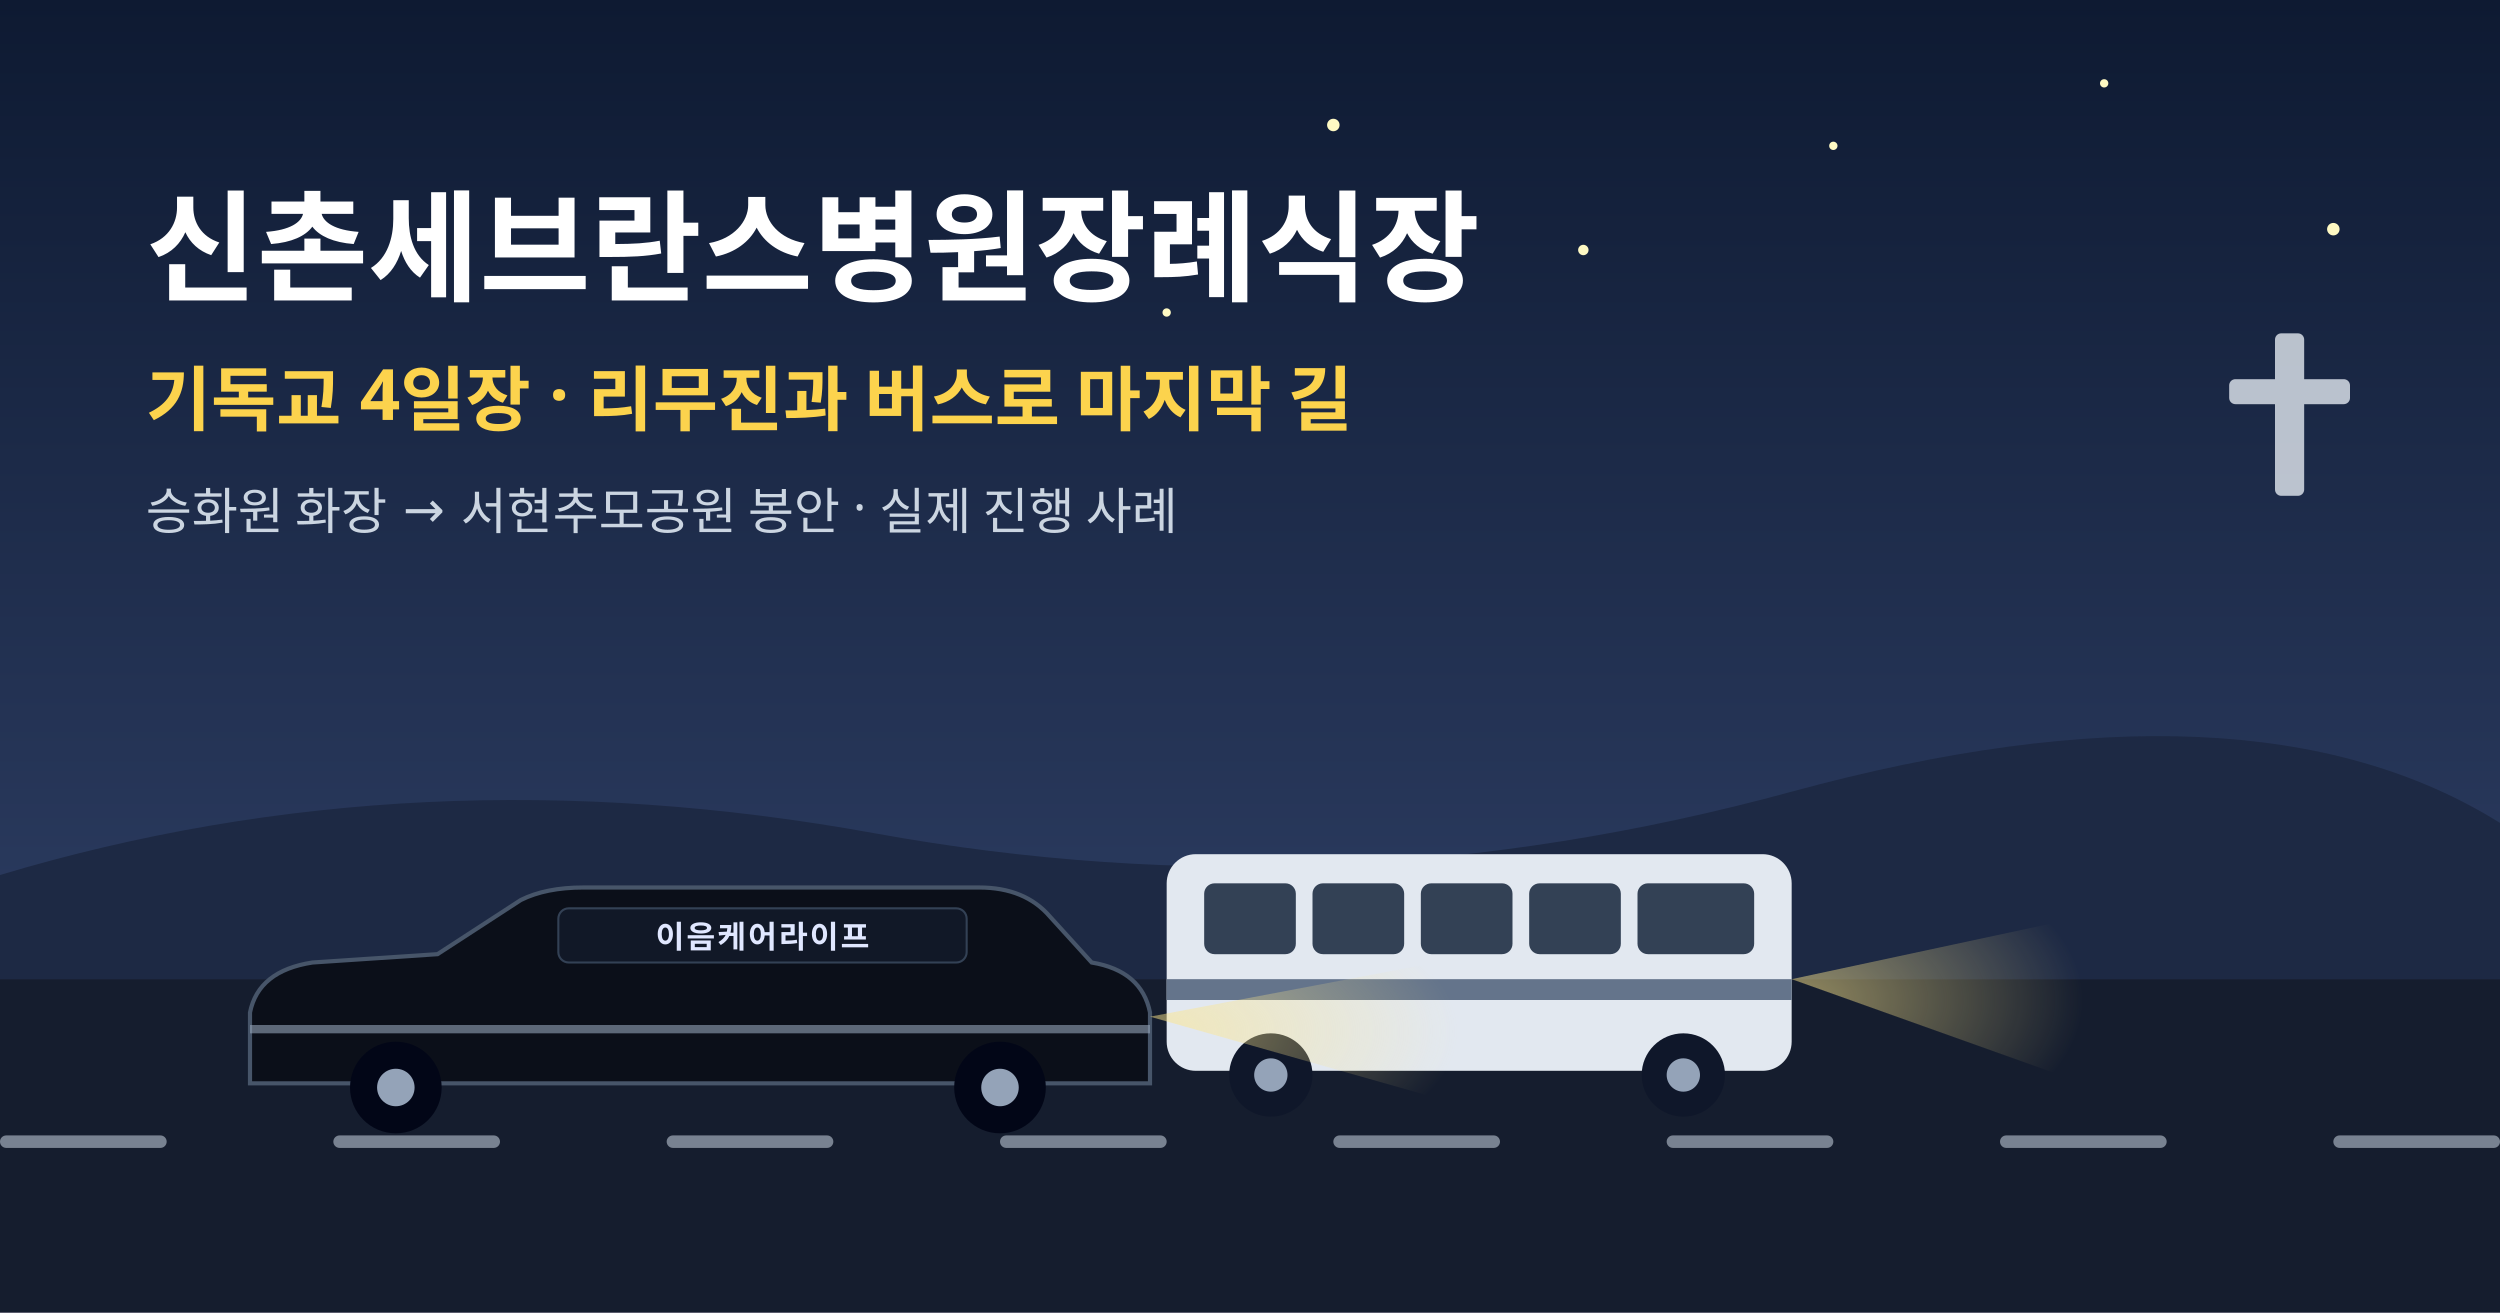
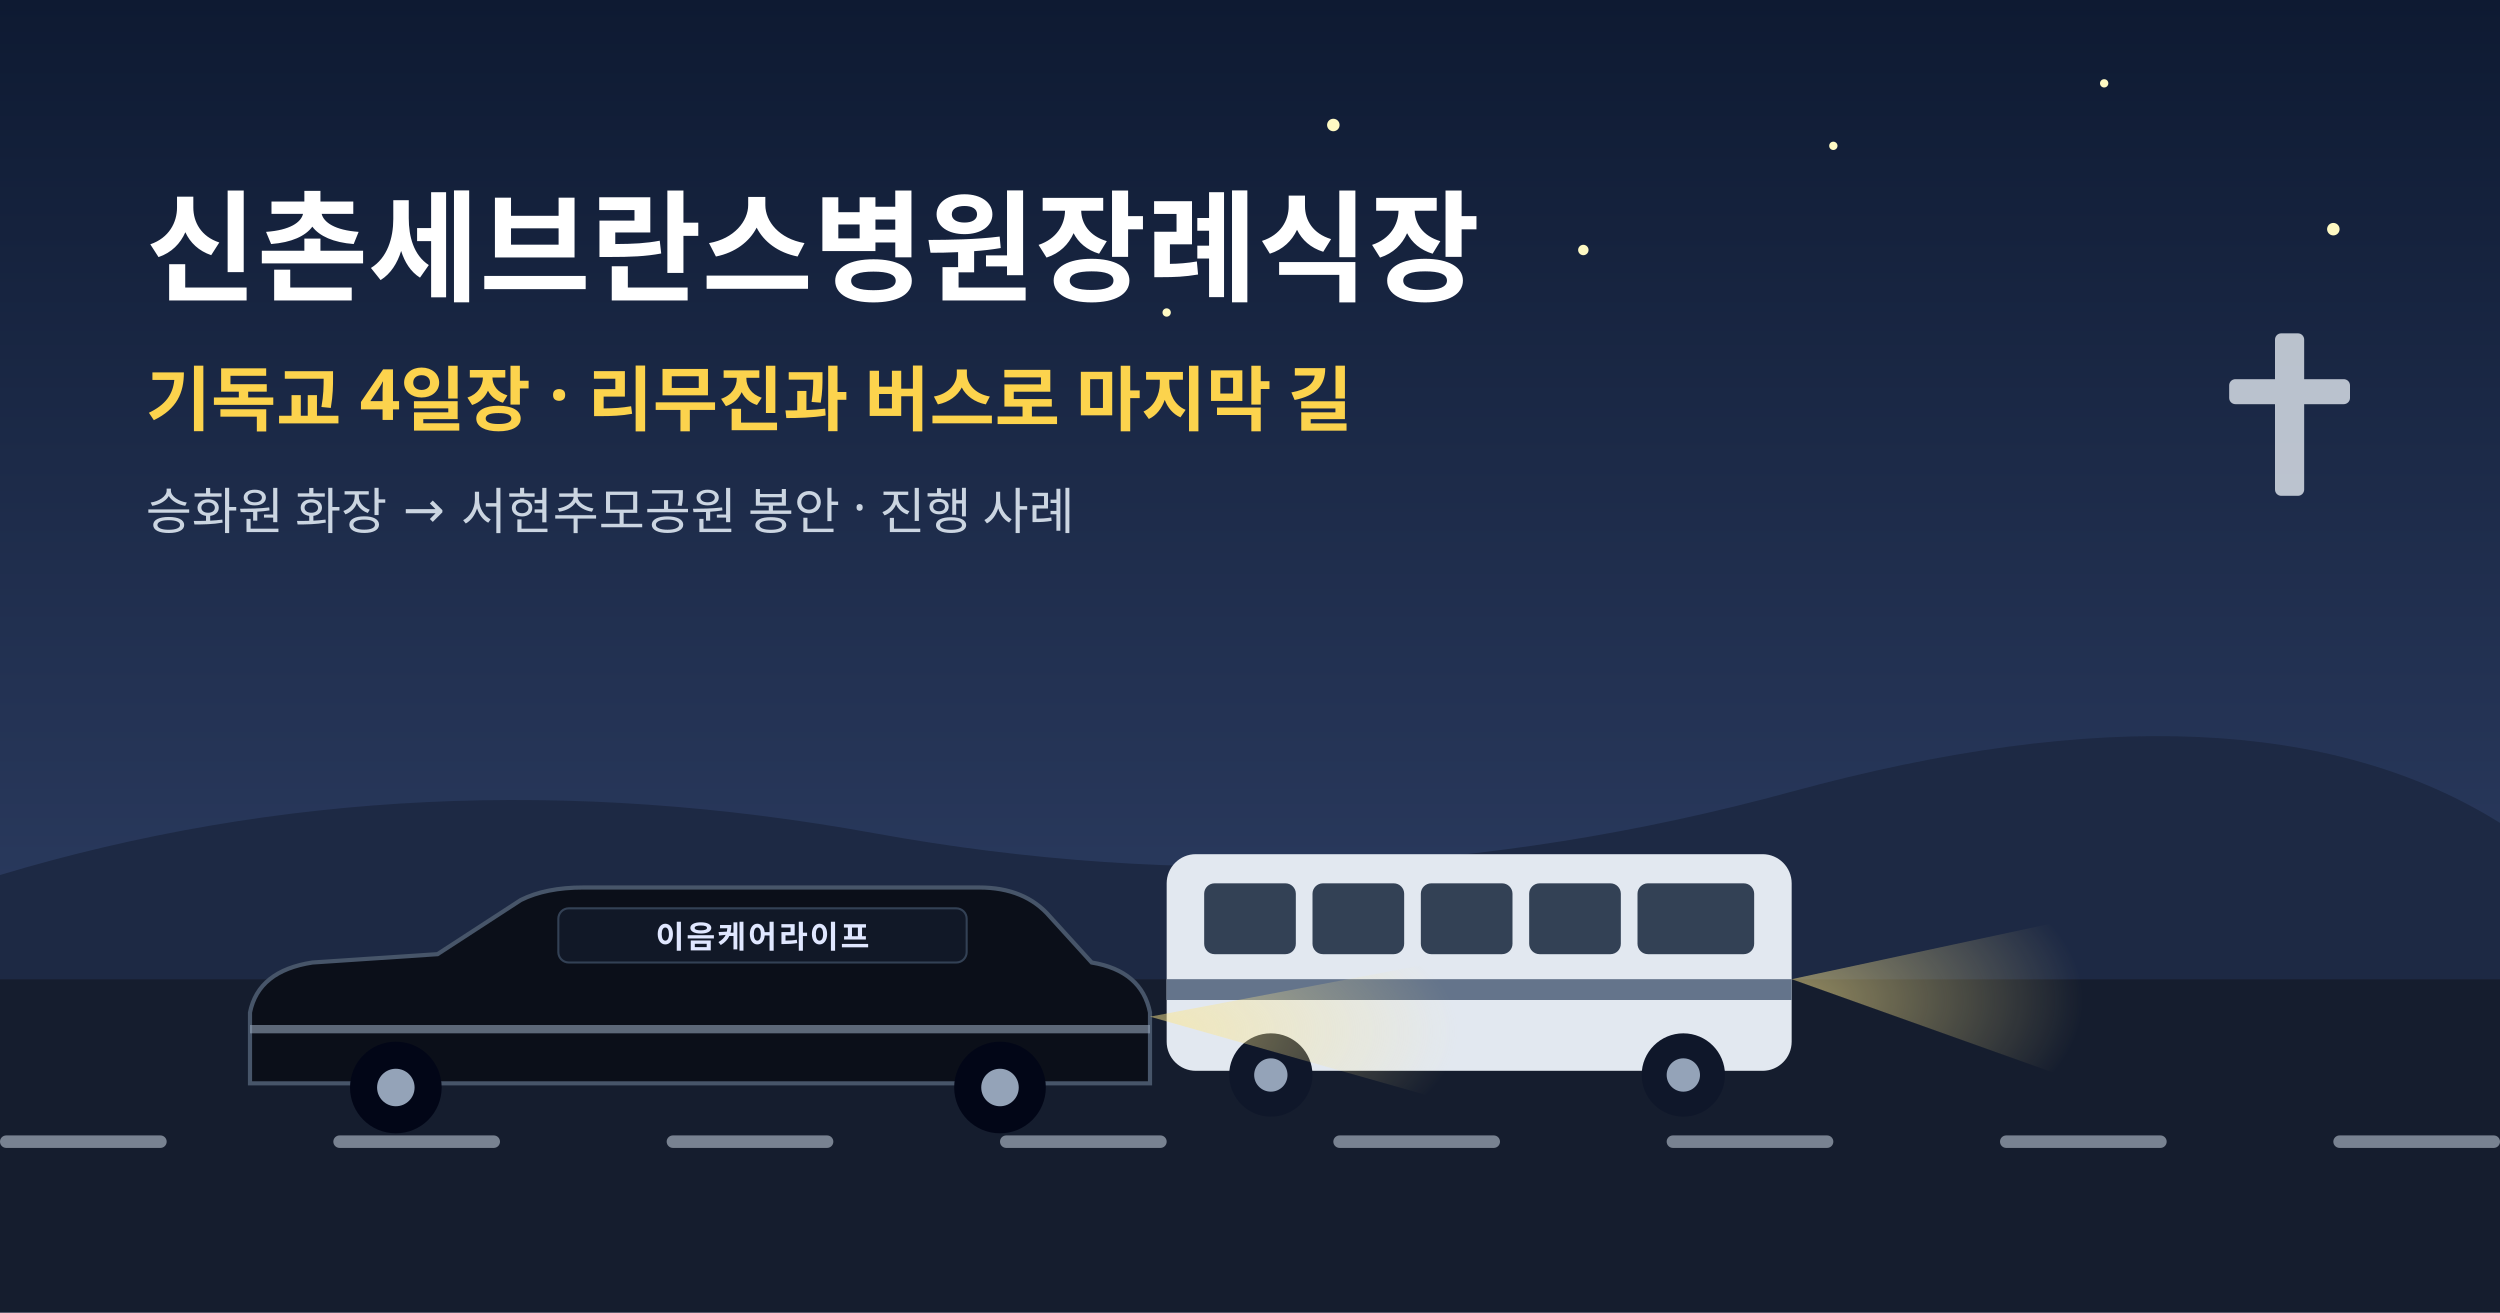
<svg xmlns="http://www.w3.org/2000/svg" viewBox="0 0 1200 630" role="img" aria-label="새벽 도로를 나란히 달리는 운구 리무진과 유가족 버스 그림">
  <style>
  .t{font-family:'Noto Sans KR','Apple SD Gothic Neo','Malgun Gothic',sans-serif}
  @keyframes tw{0%,100%{opacity:.25}50%{opacity:1}}
  @keyframes road{from{transform:translateX(0)}to{transform:translateX(-160px)}}
  @keyframes bob{0%,100%{transform:translateY(0)}50%{transform:translateY(-2px)}}
  @keyframes glow{0%,100%{opacity:.35}50%{opacity:.8}}
  @keyframes led{0%,100%{opacity:.75}50%{opacity:1}}
  .s1{animation:tw 2.6s ease-in-out infinite}.s2{animation:tw 3.4s ease-in-out .8s infinite}.s3{animation:tw 4.2s ease-in-out 1.6s infinite}
  .rd{animation:road 1.6s linear infinite}
  .car{animation:bob 1.2s ease-in-out infinite}.bus{animation:bob 1.4s ease-in-out .3s infinite}
  .gl{animation:glow 3s ease-in-out infinite}
  .led{animation:led 2s ease-in-out infinite}
  @media (prefers-reduced-motion:reduce){*{animation:none!important}}
</style>
  <defs>
    <linearGradient id="bg" x1="0" y1="0" x2="0" y2="1">
      <stop offset="0" stop-color="#0e1a32" />
      <stop offset=".7" stop-color="#2a3a5e" />
      <stop offset="1" stop-color="#4a3f63" />
    </linearGradient>
    <radialGradient id="beam" cx="0" cy=".5" r="1">
      <stop offset="0" stop-color="#fde68a" stop-opacity=".55" />
      <stop offset="1" stop-color="#fde68a" stop-opacity="0" />
    </radialGradient>
  </defs>
  <rect width="1200" height="630" fill="url(#bg)" />
  <g fill="#fef9c3">
    <circle class="s1" cx="640" cy="60" r="3" />
    <circle class="s2" cx="760" cy="120" r="2.5" />
    <circle class="s3" cx="880" cy="70" r="2" />
    <circle class="s2" cx="1120" cy="110" r="3" />
    <circle class="s1" cx="1010" cy="40" r="2" />
    <circle class="s3" cx="560" cy="150" r="2" />
  </g>
  <g fill="#e2e8f0" opacity=".8">
    <rect x="1092" y="160" width="14" height="78" rx="3" />
    <rect x="1070" y="182" width="58" height="12" rx="3" />
  </g>
  <path d="M0 420 Q200 360 420 400 T860 380 T1200 395 V470 H0Z" fill="#1d2944" />
  <rect x="0" y="470" width="1200" height="160" fill="#151d2e" />
  <g class="rd">
    <g fill="#cbd5e1" opacity=".55">
      <rect x="0" y="545" width="80" height="6" rx="3" />
      <rect x="160" y="545" width="80" height="6" rx="3" />
      <rect x="320" y="545" width="80" height="6" rx="3" />
      <rect x="480" y="545" width="80" height="6" rx="3" />
      <rect x="640" y="545" width="80" height="6" rx="3" />
      <rect x="800" y="545" width="80" height="6" rx="3" />
      <rect x="960" y="545" width="80" height="6" rx="3" />
      <rect x="1120" y="545" width="80" height="6" rx="3" />
      <rect x="1280" y="545" width="80" height="6" rx="3" />
    </g>
  </g>
  <g class="bus">
    <rect x="560" y="410" width="300" height="104" rx="14" fill="#e2e8f0" />
    <rect x="560" y="470" width="300" height="10" fill="#64748b" />
    <g fill="#334155">
      <rect x="578" y="424" width="44" height="34" rx="5" />
      <rect x="630" y="424" width="44" height="34" rx="5" />
      <rect x="682" y="424" width="44" height="34" rx="5" />
      <rect x="734" y="424" width="44" height="34" rx="5" />
      <rect x="786" y="424" width="56" height="34" rx="5" />
    </g>
    <circle cx="610" cy="516" r="20" fill="#0f172a" />
    <circle cx="610" cy="516" r="8" fill="#94a3b8" />
    <circle cx="808" cy="516" r="20" fill="#0f172a" />
    <circle cx="808" cy="516" r="8" fill="#94a3b8" />
    <path class="gl" d="M860 470 L1000 440 L1000 520 Z" fill="url(#beam)" />
  </g>
  <g class="car">
    <path d="M120 520 L120 486 Q124 466 150 462 L210 458 L250 432 Q262 426 280 426 L470 426 Q492 426 504 440 L524 462 Q548 466 552 486 L552 520 Z" fill="#0b0f19" stroke="#475569" stroke-width="2" />
    <rect x="268" y="436" width="196" height="26" rx="5" fill="#111827" stroke="#334155" />
    <text class="t led" x="366" y="455" text-anchor="middle" font-size="15" font-weight="700" fill="#e0e7ff" letter-spacing="1">이음케어라이프</text>
    <rect x="120" y="492" width="432" height="4" fill="#94a3b8" opacity=".6" />
    <circle cx="190" cy="522" r="22" fill="#020617" />
    <circle cx="190" cy="522" r="9" fill="#94a3b8" />
    <circle cx="480" cy="522" r="22" fill="#020617" />
    <circle cx="480" cy="522" r="9" fill="#94a3b8" />
    <path class="gl" d="M552 488 L700 460 L700 530 Z" fill="url(#beam)" />
  </g>
  <text class="t" x="70" y="140" font-size="58" font-weight="800" fill="#ffffff">신촌세브란스병원장례식장</text>
  <text class="t" x="70" y="204" font-size="34" font-weight="700" fill="#fcd34d">기독교 4일장 · 리무진과 버스로 마지막 길</text>
-   <text class="t" x="70" y="254" font-size="24" fill="#cbd5e1">승화원 화장 → 서현추모공원 봉안 · 실제 진행 사례</text>
+   <text class="t" x="70" y="254" font-size="24" fill="#cbd5e1">승화원 화장 → 서현추모공원 봉안 · 진행 사례</text>
</svg>
